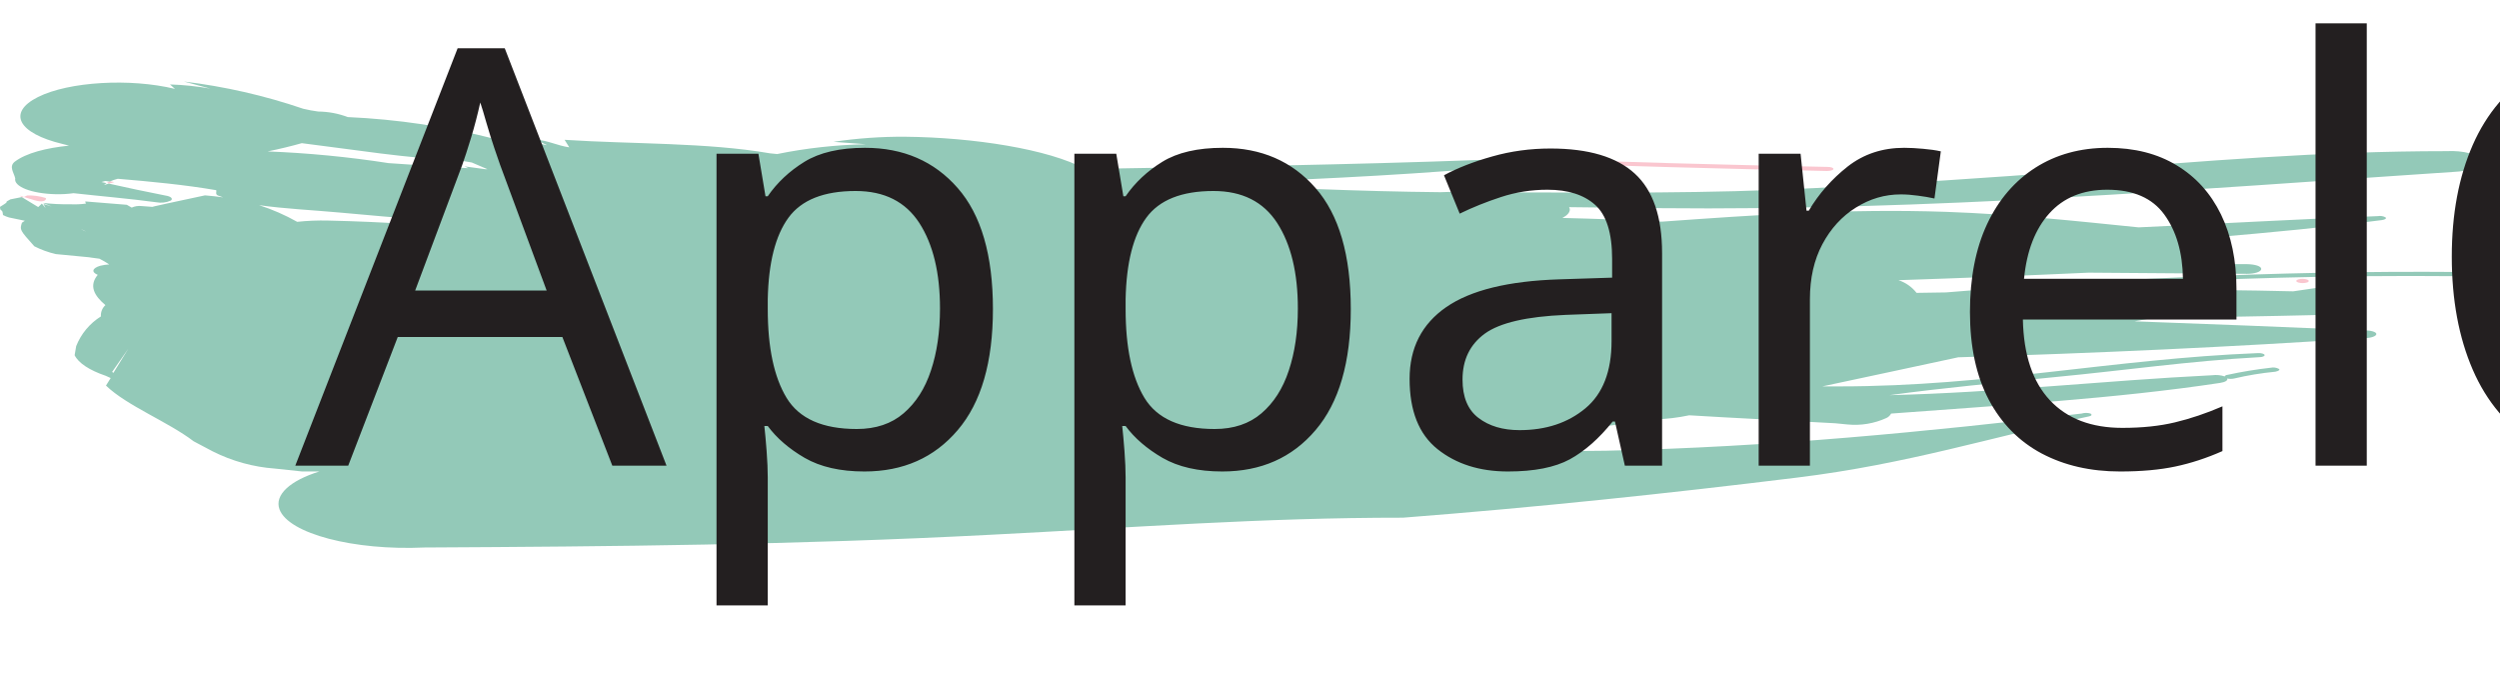
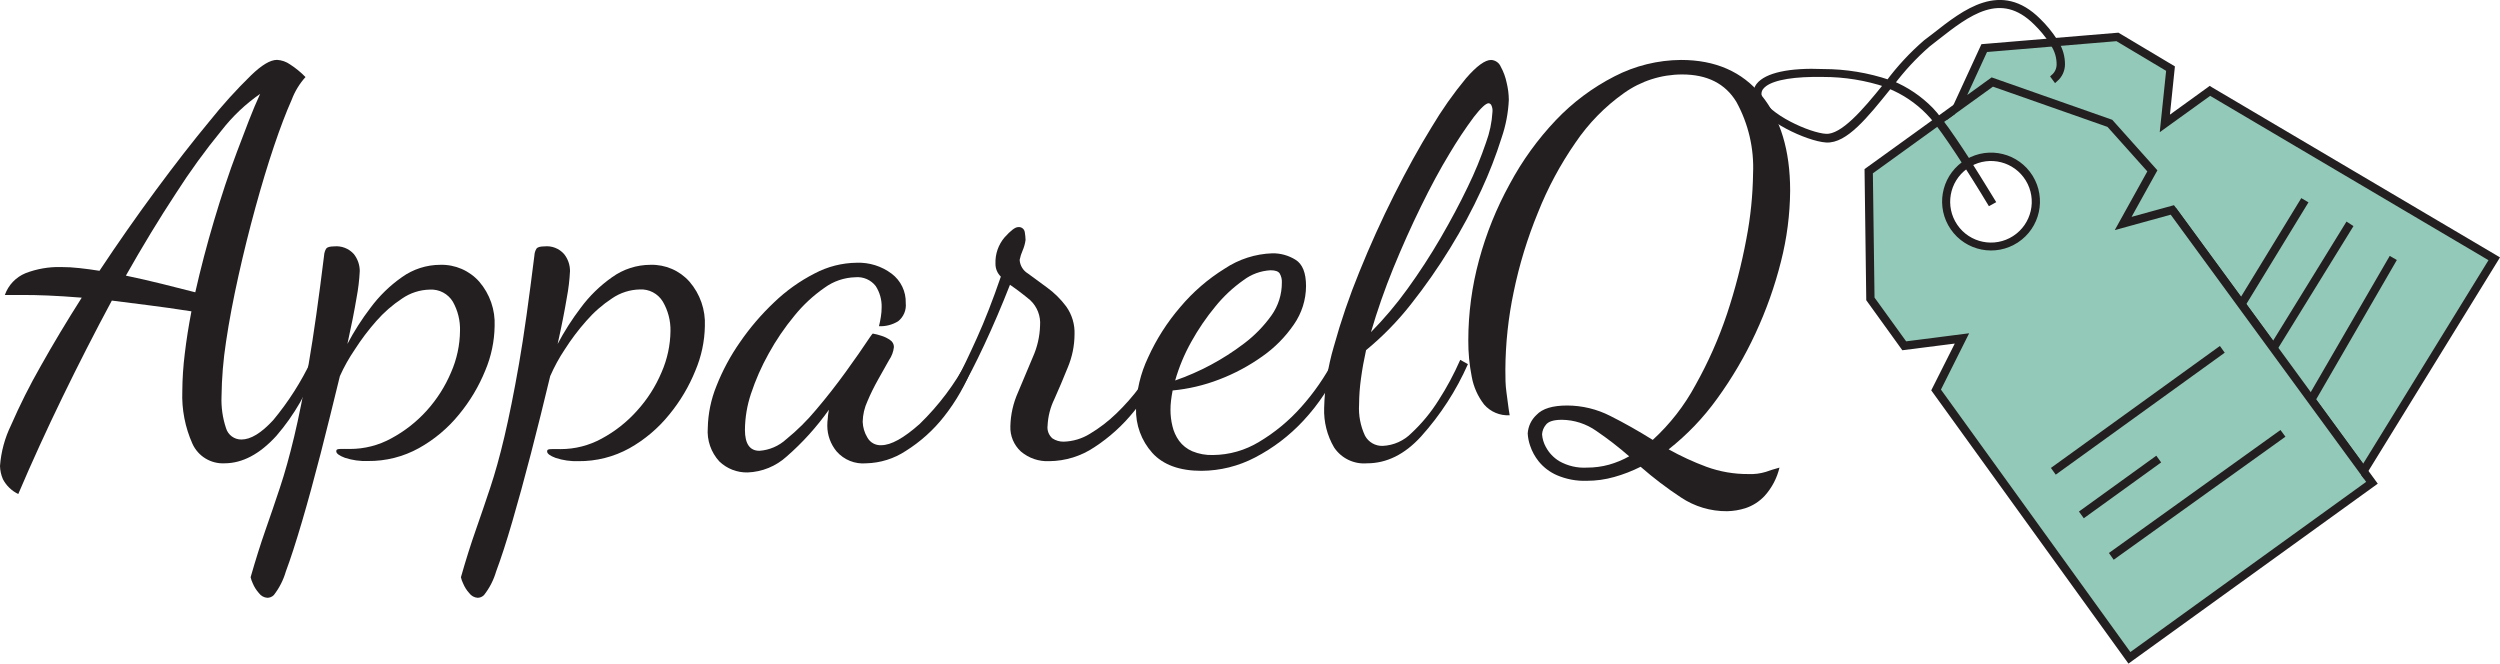
- <svg xmlns="http://www.w3.org/2000/svg" viewBox="0 0 275.89 77.15">
+ <svg xmlns="http://www.w3.org/2000/svg" viewBox="0 0 325.7 86.46">
  <defs>
-     <style>.cls-1{fill:#fac6cf;}.cls-2{fill:#93c9b8;}.cls-3{font-size:64.24px;fill:#231f20;font-family:RemachineScriptPersonalUse, Remachine Script Personal Use;}</style>
+     <style>.cls-1{fill:#231f20;}.cls-2{fill:#93c9b8;}.cls-3{fill:none;stroke:#231f20;stroke-miterlimit:10;stroke-width:0.75px;}</style>
  </defs>
  <g id="Layer_2" data-name="Layer 2">
    <g id="Layer_2-2" data-name="Layer 2">
-       <path class="cls-1" d="M12.06,20.26l.55-.16L12.16,20a2.69,2.69,0,0,0-.34.17Z" />
-       <path class="cls-1" d="M5.07,21.86A6.12,6.12,0,0,0,3,21.57l-.37.17,1.19.36C4.69,22.36,5.13,22.16,5.07,21.86Z" />
-       <path class="cls-1" d="M2.64,21.74l-.49-.16a2.9,2.9,0,0,0,.33.2h.1Z" />
-       <path class="cls-1" d="M166.67,17.87c11.62.44,23.29.74,35,1,.39,0,.72-.08.74-.22s-.29-.23-.65-.23c-11.67-.24-23.27-.54-34.89-1-.39,0-.71.09-.77.22S166.31,17.85,166.67,17.87Z" />
-       <path class="cls-1" d="M253.71,30.84c-.27.1-.26.24,0,.33a1.74,1.74,0,0,0,1,0c.24-.08.23-.24,0-.32A1.74,1.74,0,0,0,253.71,30.84Z" />
-       <path class="cls-2" d="M261,36.46q-12.61-.54-25.34-1l1.78-.33,1.77-.12c5.45,0,10.89-.11,16.36-.24,2,0,3.73-.52,3.84-1.24s-1.48-1.25-3.45-1.31l1-.12c.33,0,.56-.17.47-.28a1.39,1.39,0,0,0-.85-.17l-3.41.5c-10.38-.26-20.78-.18-31.17,0,11.18-.82,22.52-1.38,33.94-1.6-.23.08-.26.23,0,.32a2,2,0,0,0,1,0c.28-.1.23-.25,0-.33h0q9.19-.17,18.44,0c.36,0,.67-.1.66-.24s-.34-.24-.74-.24c-20.42-.32-40.67.58-60.46,2.21l-3.25.05h0a4.18,4.18,0,0,0-2-1.4c7-.23,14-.51,21-.83q8.73.07,17.48.13c.85,0,1.55-.22,1.57-.53s-.67-.52-1.56-.54l-4.29,0c1.18-.37,1.95-.89,2-1.47s-.51-1.08-1.51-1.48c6.31-.53,12.56-1.13,18.67-1.91.35-.05.55-.17.42-.3a1.28,1.28,0,0,0-.85-.14c-8.87.34-17.63.84-26.42,1.24-6.93-.7-13.71-1.44-21.21-1.71-10.91-.38-21.17.35-31.4,1.08-3.69-.19-7.35-.32-11-.41.52-.27.82-.59.82-.94a.61.61,0,0,0-.08-.25l9.71.11c30.37.31,58.89-2.07,87.94-4,1.86-.07,3.2-.66,3-1.29s-1.93-1.1-3.79-1c-13.93,0-26.77,1.1-40.87,2.2-10,.77-18.85,1.34-28.93,1.88-11.81.62-22.79.49-34.36.47a27.78,27.78,0,0,0-3.42-.13l-3.48.11c-9.06-.09-17.94-.5-26.78-.93,10.58-.39,21.13-.85,31.53-1.72.75,0,1.25-.27,1.17-.52s-.81-.42-1.55-.39c-14.51.54-29.06.75-43.6,1-4-2.19-12.36-3.49-19.86-3.56a51.11,51.11,0,0,0-7.92.56l3.59.27A54.14,54.14,0,0,0,85.8,17L85,16.92c-7-1.21-15.13-1-22.67-1.49.16.28.36.55.52.83-1.4-.21-2.21-.72-3.74-.87.43.2.83.41,1.26.62h-.09a22.32,22.32,0,0,0-5.65-.68,80.27,80.27,0,0,0-16.24-2.41,9.36,9.36,0,0,0-3.26-.61A16.18,16.18,0,0,1,33.47,12,64.66,64.66,0,0,0,20.31,9l2.91.78a30.85,30.85,0,0,0-4.45-.46c.17.17.38.33.55.49C14.38,8.61,7.6,9,4.19,10.71s-2.22,4,2.72,5.18l.71.18c-2.52.26-4.72.81-6,1.78-.66.54-.08,1.21.06,1.83-.2.9,1.79,1.69,4.44,1.75a12.08,12.08,0,0,0,2-.11c3.05.34,6.17.6,9.13,1a2.71,2.71,0,0,0,1.62-.19c.26-.21,0-.46-.6-.55-2.14-.42-4.21-.86-6.27-1.32l-.51.16a1.48,1.48,0,0,1,.27-.21l-.56-.12.43-.12.47.07a5.55,5.55,0,0,1,.9-.31c3.7.31,7.37.66,10.82,1.25.2,0-.14.44.23.59.19.08.38.14.58.21-.62-.09-1.28-.16-2-.22l-4.34.93h0l-.21.05-1,.22a0,0,0,0,1,0,0l-.26.07-1.19-.09a2.09,2.09,0,0,0-1.09.17c-.16-.1-.33-.2-.54-.31l-4.59-.37a.77.77,0,0,0,.08.24,10,10,0,0,1-1.77.07,22,22,0,0,1-3-.15l1,.4-.92-.28.24.46-.42-.5-.4.38-1.82-1.1L1.15,22a3.92,3.92,0,0,0-.41.23c0,.14,0,.14-.74.6a.77.77,0,0,0,.06.32c.22.15.22.15.27.58A3.68,3.68,0,0,0,1,24l1.74.36c-.12.07-.22.15-.32.22-.25.79-.25.79,1.37,2.6a10.44,10.44,0,0,0,2.37.86l3.66.35s.42.07,1.16.16a11.61,11.61,0,0,1,1.08.63h0a5.3,5.3,0,0,0-1,.15c-.88.26-1,.7-.27,1-1,1.21-.39,2.3.85,3.34a1.54,1.54,0,0,0-.5,1.25,6.81,6.81,0,0,0-2.73,3.28l-.17,1c.42.86,1.63,1.66,3.43,2.27l.55.25-.52.83c2.3,2.23,6.87,4,9.68,6.15l2.12,1.12a18.22,18.22,0,0,0,6.85,1.89l3,.32c.64,0,1.27,0,1.91,0-3.22,1-5,2.58-4.4,4.19,1,2.67,8.19,4.56,16,4.2,20.89-.11,41.05-.29,62.4-1.4,15.8-.8,30.13-1.9,45.63-1.89,14.82-1.15,29.09-2.65,43.55-4.43,12.15-1.49,21.44-4.47,32.19-6.75.31-.06.34-.21.17-.31a1.73,1.73,0,0,0-1,0c-17.05,2-34.23,3.7-52.5,4.1q-3.14.06-6.18,0a5.56,5.56,0,0,0-.75-.08c-1.85-.13-3.71-.24-5.57-.35l1.94,0c1.29,0,2.39-.32,2.48-.77,0-.19-.18-.37-.48-.51,4.75-.48,9.4-1.1,14-1.75a21.17,21.17,0,0,0,3.75-.45c5.36.33,10.73.57,16.12.88l1.33.13a8.38,8.38,0,0,0,4.32-.71,1.13,1.13,0,0,0,.52-.49c12.27-.93,24.72-1.63,36.3-3.38.59-.09.9-.28.8-.49a1.81,1.81,0,0,0,.77,0,34,34,0,0,1,4.55-.75c.36-.08.55-.2.39-.31a1.31,1.31,0,0,0-.89-.13,47.6,47.6,0,0,0-4.8.79c-.16,0-.26.1-.29.17a3.11,3.11,0,0,0-1.38-.13c-12,.59-23.56,1.91-35.64,2.2,5.91-.81,12-1.36,18.32-2,7.67-.73,14.73-1.77,22.47-2.19.4,0,.67-.12.63-.25s-.38-.23-.78-.2c-15.85.63-29.74,3.67-46.12,3.67l-1.92,0c5.05-1.06,10-2.15,15-3.21,15.06-.45,30.06-1.13,44.87-2.12.72,0,1.31-.22,1.29-.46S261.68,36.45,261,36.46ZM8.92,25.28a2.49,2.49,0,0,1,.6.29Zm36.48-.54c-3-.19-6-.33-9.18-.4a25.51,25.51,0,0,0-3.41.14,22.79,22.79,0,0,0-4.21-1.84c2.8.4,6,.55,8.95.82,3.26.3,6.47.58,9.67.83-.37,0-.75.06-1.13.09S45,24.38,45.4,24.74Zm6.68-6.81,1.73.74-.24,0-2.29-.31.42.2c-3-.17-5.88-.35-8.81-.56a116.68,116.68,0,0,0-13.34-1.29c1.33-.27,2.59-.58,3.77-.91,5.84.72,11.45,1.66,17.56,1.93ZM22.52,30.15h0l-.84-.57Zm-10,11-.14-.11,1.78-2.55Z" />
-       <text class="cls-3" transform="translate(32.6 51.39)">ApparelQ</text>
+       <polygon class="cls-1" points="311.47 33.85 311.75 34.01 301.3 52.06 301.08 51.77 311.47 33.85" />
+       <polygon class="cls-1" points="305.82 29.39 306.1 29.57 296.38 45.32 296.36 45.31 296.36 45.31 296.17 45.05 305.82 29.39" />
+       <path class="cls-2" d="M292.24,41.57l8-13.07-.29-.18-7.95,13-8.78-12-.06-.09-.07-.09-6.14,1.69,3.67-6.61L275,17.93,259.53,12.5l-4.18,3,3.27-7.1,8.82-.73a4.76,4.76,0,0,1,.83,2.74,2.16,2.16,0,0,1-.72,1.6l.2.27a2.56,2.56,0,0,0,.86-1.83,5.15,5.15,0,0,0-.79-2.82l8-.67,6.78,4-.77,7.41,6.08-4.4,36.81,21.73L307.9,63.08l-6.6-9,10.45-18-.28-.17L301.08,53.77l-4.72-6.45h0l9.72-15.76-.28-.18-9.65,15.66-4-5.44-.09-.12Z" transform="translate(0 -2)" />
+       <path class="cls-2" d="M274.78,18.21l5.43,6.07-3.94,7.1L283,29.54l25,34.13.87,1.19L277.46,87.47l-25-34.68,3.46-6.9-7.73,1-4.32-6-.22-16.5L252.47,18c1.08,1.41,2.41,3.4,3.61,5.26l-.21.14a6,6,0,1,0,.49-.32c-1.2-1.86-2.53-3.85-3.62-5.27l1.78-1.28,5.06-3.66Zm22.44,40.6-.2-.27L275.27,74.13l.19.27Zm-7.88-10.92-.2-.27L267.73,63.07l.19.27ZM281,62.18l-.19-.27-9.47,6.83.2.27Z" transform="translate(0 -2)" />
+       <path class="cls-1" d="M325.18,35.66,308.11,63.37l-6.81-9.31h0l6.6,9,16.82-27.31L287.91,14l-6.08,4.4L282.6,11l-6.78-4-8,.67c-.06-.1-.12-.21-.19-.31l8.27-.7L283,10.85l-.71,6.88,5.66-4.08.09,0Z" transform="translate(0 -2)" />
+       <path class="cls-1" d="M267.25,7.37l.38,0c.07.1.13.21.19.31l-.38,0Z" transform="translate(0 -2)" />
+       <polygon class="cls-1" points="301.08 51.77 301.3 52.06 301.3 52.06 301.08 51.77" />
+       <polygon class="cls-1" points="301.08 51.77 301.3 52.06 301.28 52.09 300.99 51.93 301.08 51.77" />
+       <polygon class="cls-1" points="300.23 26.49 292.24 39.57 292.11 39.49 292.1 39.49 291.99 39.33 299.94 26.32 300.23 26.49" />
+       <polygon class="cls-1" points="296.17 45.05 296.36 45.31 296.17 45.05 296.17 45.05" />
+       <polygon class="cls-1" points="296.17 45.05 296.36 45.31 296.1 45.15 296.17 45.05" />
+       <polygon class="cls-1" points="292.19 39.61 296.17 45.05 296.17 45.05 292.19 39.61" />
+       <polygon class="cls-1" points="291.99 39.33 292.1 39.49 291.99 39.33 291.99 39.33" />
+       <polygon class="cls-1" points="292.1 39.49 291.95 39.4 291.99 39.33 292.1 39.49" />
+       <polygon class="cls-1" points="291.99 39.33 291.99 39.33 283.21 27.34 291.99 39.33" />
+       <path class="cls-1" d="M267.82,7.65a5.15,5.15,0,0,1,.79,2.82,2.56,2.56,0,0,1-.86,1.83l-.2-.27a2.16,2.16,0,0,0,.72-1.6,4.76,4.76,0,0,0-.83-2.74Z" transform="translate(0 -2)" />
+       <polygon class="cls-1" points="297.02 56.54 297.22 56.81 275.46 72.4 275.27 72.13 297.02 56.54" />
+       <rect class="cls-1" x="265.33" y="55.31" width="26.4" height="0.33" transform="translate(20.2 171.48) rotate(-35.82)" />
+       <polygon class="cls-1" points="301.28 52.09 301.3 52.06 308.11 61.37 307.92 61.67 282.95 27.54 276.27 29.38 280.21 22.28 274.78 16.21 259.58 10.87 254.52 14.52 254.8 13.91 255.35 13.52 259.53 10.5 274.97 15.93 280.61 22.24 276.94 28.85 283.08 27.16 283.15 27.25 283.21 27.34 291.99 39.33 291.95 39.4 292.1 39.49 292.11 39.49 292.19 39.61 296.17 45.05 296.1 45.15 296.36 45.31 296.36 45.31 301.08 51.77 300.99 51.93 301.28 52.09" />
+       <path class="cls-1" d="M258.39,8.11l8.86-.74.19.32-8.82.73-3.27,7.1-.55.39Z" transform="translate(0 -2)" />
+       <path class="cls-1" d="M254.8,15.91l-.28.62-1.78,1.28-.21-.26Z" transform="translate(0 -2)" />
+       <path class="cls-1" d="M252.74,17.81c1.09,1.42,2.42,3.41,3.62,5.27l-.28.18c-1.2-1.86-2.53-3.85-3.61-5.26Z" transform="translate(0 -2)" />
+       <path class="cls-1" d="M252.74,17.81l-.27.19c-.07-.09-.14-.17-.2-.26l.26-.19Z" transform="translate(0 -2)" />
+       <path class="cls-1" d="M256.36,23.08l.18.28-.28.18c-.06-.09-.13-.19-.18-.28Z" transform="translate(0 -2)" />
+       <path class="cls-1" d="M256.26,23.54l.28-.18c1.58,2.48,2.88,4.65,3,4.84l-.29.16S257.88,26.09,256.26,23.54Z" transform="translate(0 -2)" />
+       <rect class="cls-1" x="270.37" y="65.3" width="11.68" height="0.33" transform="translate(13.92 172.01) rotate(-35.82)" />
+       <path class="cls-1" d="M254.78,31.61a5.68,5.68,0,1,0,1.76-8.25l-.18-.28a6,6,0,1,1-.49.32l.21-.14c.05.09.12.19.18.28l-.2.13A5.69,5.69,0,0,0,254.78,31.61Z" transform="translate(0 -2)" />
+       <path class="cls-1" d="M237.51,11.7c-3.68-.12-6.38.31-7.63,1.21a2.45,2.45,0,0,0-.49.47,1.44,1.44,0,0,0-.16,1.43c.82,2.36,6.46,4.9,8.67,5s5.09-3.28,7.76-6.6l.17-.21A26.14,26.14,0,0,0,237.51,11.7Zm28-7a15.21,15.21,0,0,1,2.15,2.61l-.38,0a14.93,14.93,0,0,0-2-2.41c-4.64-4.63-8.93-1.25-13.08,2-.35.29-.71.56-1.06.83a32.56,32.56,0,0,0-4.73,5.1,15.37,15.37,0,0,1,5.12,3.46,12.83,12.83,0,0,1,1,1.19l-.26.19a13.18,13.18,0,0,0-1-1.14,15,15,0,0,0-5.11-3.43l-.24.3c-2.85,3.54-5.54,6.89-8,6.72-2.33-.16-8.08-2.75-9-5.27a1.81,1.81,0,0,1,.22-1.74c1-1.32,4-2,8.4-1.81a26.59,26.59,0,0,1,8.52,1.4,32.85,32.85,0,0,1,4.86-5.23L252,6.71C256,3.51,260.63-.11,265.48,4.73Z" transform="translate(0 -2)" />
+       <path class="cls-1" d="M308.11,63.37l1.14,1.56-31.87,23L252,52.82l3.28-6.52-7.31.93L243.51,41v-.06l-.22-16.72,9-6.48c.06.09.13.17.2.26l-8.85,6.39.22,16.5,4.32,6,7.73-1-3.46,6.9,25,34.68,31.33-22.61-.87-1.19Z" transform="translate(0 -2)" />
+       <polyline class="cls-3" points="301.08 51.77 301.3 52.06 308.11 61.37 309.25 62.93 277.38 85.93 252.04 50.82 255.32 44.3 248.01 45.23 243.51 38.99 243.51 38.94 243.29 22.22 252.27 15.74 252.53 15.55 254.8 13.91 255.35 13.52" />
+       <polyline class="cls-3" points="292.19 39.61 296.17 45.05 296.36 45.31" />
+       <polyline class="cls-3" points="283.21 27.34 291.99 39.33 292.1 39.49" />
+       <polyline class="cls-3" points="254.52 14.52 252.74 15.81 252.47 16 243.62 22.39 243.84 38.89 248.16 44.87 255.89 43.88 252.43 50.79 277.46 85.47 308.79 62.86 307.92 61.67" />
+       <polygon class="cls-3" points="307.92 61.67 282.95 27.54 276.27 29.38 280.21 22.28 274.78 16.21 259.58 10.87 254.52 14.52 254.8 13.91 258.39 6.11 267.25 5.37 267.63 5.33 275.9 4.64 282.95 8.85 282.24 15.73 287.9 11.64 287.99 11.7 325.18 33.66 308.11 61.37 307.92 61.67" />
+       <polyline class="cls-3" points="296.36 45.31 301.08 51.77 301.3 52.06 307.9 61.08 324.72 33.77 287.92 12.04 281.83 16.43 282.6 9.03 275.82 4.98 267.82 5.65 267.44 5.68 258.62 6.42 255.35 13.52 259.53 10.5 274.97 15.93 280.61 22.24 276.94 28.85 283.08 27.16 283.15 27.25 283.21 27.34 291.99 39.33 292.1 39.49" />
+       <polyline class="cls-3" points="292.11 39.49 292.19 39.61 296.17 45.05 296.36 45.31" />
+       <path class="cls-3" d="M256.36,23.08a6,6,0,1,1-.49.32l.21-.14Z" transform="translate(0 -2)" />
+       <path class="cls-3" d="M256.26,23.54l-.2.13a5.69,5.69,0,1,0,.48-.31Z" transform="translate(0 -2)" />
+       <path class="cls-3" d="M256.54,23.36c1.58,2.48,2.88,4.65,3,4.84l-.29.16s-1.36-2.27-3-4.82c-.06-.09-.13-.19-.18-.28-1.2-1.86-2.53-3.85-3.61-5.26-.07-.09-.14-.17-.2-.26a13.18,13.18,0,0,0-1-1.14,15,15,0,0,0-5.11-3.43l-.24.3c-2.85,3.54-5.54,6.89-8,6.72-2.33-.16-8.08-2.75-9-5.27a1.81,1.81,0,0,1,.22-1.74c1-1.32,4-2,8.4-1.81a26.59,26.59,0,0,1,8.52,1.4,32.85,32.85,0,0,1,4.86-5.23L252,6.71c4.07-3.2,8.67-6.82,13.52-2a15.21,15.21,0,0,1,2.15,2.61c.07.1.13.21.19.31a5.15,5.15,0,0,1,.79,2.82,2.56,2.56,0,0,1-.86,1.83l-.2-.27a2.16,2.16,0,0,0,.72-1.6,4.76,4.76,0,0,0-.83-2.74l-.19-.32a14.93,14.93,0,0,0-2-2.41c-4.64-4.63-8.93-1.25-13.08,2-.35.29-.71.56-1.06.83a32.56,32.56,0,0,0-4.73,5.1,15.37,15.37,0,0,1,5.12,3.46,12.83,12.83,0,0,1,1,1.19l.21.26c1.09,1.42,2.42,3.41,3.62,5.27Z" transform="translate(0 -2)" />
+       <path class="cls-3" d="M229.88,12.91a2.45,2.45,0,0,0-.49.47,1.44,1.44,0,0,0-.16,1.43c.82,2.36,6.46,4.9,8.67,5s5.09-3.28,7.76-6.6l.17-.21a26.14,26.14,0,0,0-8.32-1.35C233.83,11.58,231.13,12,229.88,12.91Z" transform="translate(0 -2)" />
+       <rect class="cls-3" x="265.33" y="55.31" width="26.4" height="0.33" transform="translate(20.2 171.48) rotate(-35.82)" />
+       <rect class="cls-3" x="270.37" y="65.3" width="11.68" height="0.33" transform="translate(13.92 172.01) rotate(-35.82)" />
+       <polygon class="cls-3" points="297.22 56.81 275.46 72.4 275.27 72.13 297.02 56.54 297.22 56.81" />
+       <polygon class="cls-3" points="301.3 52.06 301.28 52.09 300.99 51.93 301.08 51.77 311.47 33.85 311.75 34.01 301.3 52.06 301.3 52.06" />
+       <polygon class="cls-3" points="296.17 45.05 305.82 29.39 306.1 29.57 296.38 45.32 296.36 45.31 296.36 45.31 296.1 45.15 296.17 45.05 296.17 45.05" />
+       <polygon class="cls-3" points="291.99 39.33 299.94 26.32 300.23 26.49 292.24 39.57 292.11 39.49 292.1 39.49 291.95 39.4 291.99 39.33 291.99 39.33" />
+       <path class="cls-1" d="M2.38,66.36a4.41,4.41,0,0,1-2-1.93A4.68,4.68,0,0,1,0,62.71a14.58,14.58,0,0,1,1.44-5.32,79.52,79.52,0,0,1,3.85-7.67q2.42-4.32,5.36-8.94c-1.73-.14-3.2-.23-4.41-.28S4,40.43,3.08,40.43H.63a4.79,4.79,0,0,1,2.7-2.84,12,12,0,0,1,4.59-.8,20.71,20.71,0,0,1,2.45.14c.84.09,1.7.21,2.59.35q3.58-5.4,7.33-10.48t7-9a65.67,65.67,0,0,1,5.43-6c1.36-1.31,2.48-2,3.37-2a3.27,3.27,0,0,1,1.71.6,11.39,11.39,0,0,1,2,1.64A9.26,9.26,0,0,0,38,15q-1.08,2.42-2.31,6.06c-.82,2.43-1.62,5.09-2.42,8s-1.53,5.85-2.2,8.86-1.22,5.88-1.62,8.59a51,51,0,0,0-.59,7.14,11.58,11.58,0,0,0,.59,4.14,2.06,2.06,0,0,0,2,1.47c1.22,0,2.59-.84,4.14-2.52a36.88,36.88,0,0,0,5-7.85l.7.7A28.06,28.06,0,0,1,36,58.79c-2.17,2.38-4.43,3.57-6.76,3.57a4.35,4.35,0,0,1-4.17-2.55A15.32,15.32,0,0,1,23.75,53a42,42,0,0,1,.32-4.9c.21-1.78.5-3.62.87-5.54q-3.07-.48-5.64-.8l-4.73-.6q-3.28,6.1-6.41,12.54T2.38,66.36ZM25.44,40.08c.7-3.08,1.51-6.2,2.45-9.35s1.92-6.16,3-9,2-5.35,3-7.5a22.94,22.94,0,0,0-5,4.73,86.82,86.82,0,0,0-6,8.27Q19.69,32.1,16.4,37.91c1.58.33,3.16.69,4.73,1.08Z" transform="translate(0 -2)" />
+       <path class="cls-1" d="M34.82,79.88a1.47,1.47,0,0,1-1.08-.6A4.51,4.51,0,0,1,32.93,78a3.9,3.9,0,0,1-.28-.8c.66-2.29,1.3-4.34,1.93-6.13s1.26-3.65,1.89-5.54,1.25-4.11,1.86-6.66,1.24-5.71,1.89-9.49,1.31-8.48,2-14.08a2,2,0,0,1,.28-.92c.14-.18.49-.28,1-.28a3.06,3.06,0,0,1,2.6,1,3.6,3.6,0,0,1,.77,2.21,25.36,25.36,0,0,1-.42,3.5q-.42,2.52-1.19,6a33.1,33.1,0,0,1,3-4.7,17.8,17.8,0,0,1,4.1-4,8.61,8.61,0,0,1,5-1.61,6.55,6.55,0,0,1,5.08,2.2,8.31,8.31,0,0,1,2,5.79,15.47,15.47,0,0,1-1.22,5.78A21.93,21.93,0,0,1,59.8,56a18,18,0,0,1-5.22,4.38,13.38,13.38,0,0,1-6.65,1.68,8.58,8.58,0,0,1-3-.42c-.74-.28-1.12-.56-1.12-.84s.18-.29.53-.31.76,0,1.23,0A11.16,11.16,0,0,0,51,59.1a17.15,17.15,0,0,0,4.59-3.6,17.73,17.73,0,0,0,3.18-5,13.78,13.78,0,0,0,1.16-5.39A7.29,7.29,0,0,0,59,41.31a3.28,3.28,0,0,0-3-1.58,6.59,6.59,0,0,0-3.61,1.16,16.65,16.65,0,0,0-3.37,2.94,30.32,30.32,0,0,0-2.8,3.71A22.39,22.39,0,0,0,44.28,51Q43,56.28,41.76,61.14c-.84,3.24-1.64,6.19-2.42,8.83s-1.47,4.8-2.1,6.48a9.12,9.12,0,0,1-1.57,3.08A1.19,1.19,0,0,1,34.82,79.88Z" transform="translate(0 -2)" />
+       <path class="cls-1" d="M62.22,79.88a1.47,1.47,0,0,1-1.08-.6A4.29,4.29,0,0,1,60.33,78a3.32,3.32,0,0,1-.28-.8c.65-2.29,1.3-4.34,1.93-6.13s1.26-3.65,1.89-5.54,1.25-4.11,1.85-6.66,1.24-5.71,1.9-9.49,1.3-8.48,2-14.08a1.89,1.89,0,0,1,.28-.92c.14-.18.49-.28,1-.28a3,3,0,0,1,2.59,1,3.54,3.54,0,0,1,.77,2.21,25.36,25.36,0,0,1-.42,3.5c-.28,1.68-.67,3.67-1.19,6a34.13,34.13,0,0,1,3-4.7,17.8,17.8,0,0,1,4.1-4,8.58,8.58,0,0,1,5-1.61,6.54,6.54,0,0,1,5.08,2.2,8.27,8.27,0,0,1,2,5.79,15.5,15.5,0,0,1-1.23,5.78A21.9,21.9,0,0,1,87.2,56,18,18,0,0,1,82,60.4a13.45,13.45,0,0,1-6.66,1.68,8.56,8.56,0,0,1-2.94-.42c-.75-.28-1.12-.56-1.12-.84s.18-.29.53-.31.75,0,1.22,0a11.1,11.1,0,0,0,5.36-1.37A16.84,16.84,0,0,0,83,55.5a17.54,17.54,0,0,0,3.19-5,13.78,13.78,0,0,0,1.16-5.39,7.29,7.29,0,0,0-1-3.82,3.29,3.29,0,0,0-3-1.58,6.64,6.64,0,0,0-3.61,1.16,16.34,16.34,0,0,0-3.36,2.94,29.34,29.34,0,0,0-2.8,3.71A22.39,22.39,0,0,0,71.68,51q-1.26,5.27-2.52,10.13c-.84,3.24-1.65,6.19-2.42,8.83s-1.47,4.8-2.1,6.48a9.08,9.08,0,0,1-1.58,3.08A1.15,1.15,0,0,1,62.22,79.88Z" transform="translate(0 -2)" />
+       <path class="cls-1" d="M97.4,63.55a5.15,5.15,0,0,1-3.68-1.43,5.78,5.78,0,0,1-1.51-4.38,15.32,15.32,0,0,1,1.12-5.43,27.55,27.55,0,0,1,3.09-5.75,32.38,32.38,0,0,1,4.44-5.18,22.13,22.13,0,0,1,5.26-3.75,12,12,0,0,1,5.5-1.4,7.15,7.15,0,0,1,4.55,1.43A4.61,4.61,0,0,1,118,41.48a2.66,2.66,0,0,1-1,2.38,4.42,4.42,0,0,1-2.49.64c.1-.38.18-.79.25-1.23a7.82,7.82,0,0,0,.1-1.23,4.86,4.86,0,0,0-.77-2.77,3,3,0,0,0-2.66-1.15,7.12,7.12,0,0,0-4,1.36,18.94,18.94,0,0,0-3.93,3.65,31.57,31.57,0,0,0-3.36,4.94,30.15,30.15,0,0,0-2.31,5.25A15.23,15.23,0,0,0,97.05,58q0,2.73,1.89,2.73a5.78,5.78,0,0,0,3.5-1.51,28,28,0,0,0,3.89-3.85c1.33-1.56,2.6-3.19,3.82-4.87s2.29-3.22,3.22-4.62c.19-.28.31-.42.35-.42a7.62,7.62,0,0,1,1.09.28,3.85,3.85,0,0,1,1.15.56,1.06,1.06,0,0,1,.5.91,3.68,3.68,0,0,1-.64,1.71c-.42.73-.88,1.56-1.4,2.49s-1,1.88-1.4,2.84a6.76,6.76,0,0,0-.63,2.7A4.23,4.23,0,0,0,113,59a1.93,1.93,0,0,0,1.82,1q1.89,0,5-2.77a33.34,33.34,0,0,0,6.23-8.3l.71.7a25.39,25.39,0,0,1-3.79,6.66A19.52,19.52,0,0,1,118,60.75a9.77,9.77,0,0,1-5.15,1.61A4.58,4.58,0,0,1,109,60.82a5.27,5.27,0,0,1-1.22-3.36,6.75,6.75,0,0,1,.07-1c0-.35.09-.71.14-1.08a34.5,34.5,0,0,1-5.5,6.09A8,8,0,0,1,97.4,63.55Z" transform="translate(0 -2)" />
+       <path class="cls-1" d="M136.7,62.08A5.31,5.31,0,0,1,133,60.82a4.24,4.24,0,0,1-1.37-3.29,11.43,11.43,0,0,1,1-4.42c.65-1.54,1.3-3.07,1.93-4.59a10.78,10.78,0,0,0,.94-4.1,4.09,4.09,0,0,0-1.29-3.32c-.87-.73-1.74-1.39-2.63-2-1.08,2.76-2.2,5.37-3.36,7.85s-2.13,4.34-2.88,5.6l-.63-1.19c.66-1.21,1.51-3,2.56-5.32s2.09-5,3.12-8a2.29,2.29,0,0,1-.7-1.68,5,5,0,0,1,1.19-3.44c.79-.88,1.38-1.33,1.75-1.33a.77.77,0,0,1,.88.67,6.84,6.84,0,0,1,.1,1,5.12,5.12,0,0,1-.38,1.37,5.8,5.8,0,0,0-.39,1.23,2.23,2.23,0,0,0,1.09,1.78c.72.54,1.55,1.15,2.48,1.82a11.61,11.61,0,0,1,2.49,2.46,5.89,5.89,0,0,1,1.09,3.68,11.26,11.26,0,0,1-.88,4.27c-.58,1.45-1.17,2.83-1.75,4.13a8.76,8.76,0,0,0-.88,3.44,1.87,1.87,0,0,0,.64,1.68,2.59,2.59,0,0,0,1.47.42A6.87,6.87,0,0,0,142,58.51a18.94,18.94,0,0,0,3.46-2.66,28.18,28.18,0,0,0,3-3.4,15.76,15.76,0,0,0,2-3.33l.91.7a26.56,26.56,0,0,1-3.64,5.78,22.08,22.08,0,0,1-5.15,4.66A10.69,10.69,0,0,1,136.7,62.08Z" transform="translate(0 -2)" />
+       <path class="cls-1" d="M156.53,63.34c-2.85,0-5-.78-6.41-2.34A8.32,8.32,0,0,1,148,55.22a16.26,16.26,0,0,1,1.58-6.66A27.35,27.35,0,0,1,153.77,42a24.22,24.22,0,0,1,5.78-5A11.92,11.92,0,0,1,165.78,35a5.57,5.57,0,0,1,3,.84c.91.56,1.37,1.7,1.37,3.43a8.82,8.82,0,0,1-1.58,5,16.34,16.34,0,0,1-4.13,4.17,25.07,25.07,0,0,1-5.61,3,22.79,22.79,0,0,1-6.06,1.43c-.09.47-.16.91-.21,1.33a10.24,10.24,0,0,0-.07,1.2,8.86,8.86,0,0,0,.25,2.1,5.35,5.35,0,0,0,.87,1.93,4.2,4.2,0,0,0,1.72,1.36,6.48,6.48,0,0,0,2.7.49,11.74,11.74,0,0,0,6-1.71,23.25,23.25,0,0,0,5.47-4.52,29.91,29.91,0,0,0,4.27-6.17l.84.63a26.22,26.22,0,0,1-4.8,7.29,23.14,23.14,0,0,1-6.3,4.8A15.24,15.24,0,0,1,156.53,63.34ZM153.1,51.57A32.33,32.33,0,0,0,162,46.81a16.88,16.88,0,0,0,3.65-3.72A7.32,7.32,0,0,0,167,38.82a2.12,2.12,0,0,0-.28-1.19c-.18-.28-.58-.42-1.19-.42A6.41,6.41,0,0,0,162,38.5a18.2,18.2,0,0,0-3.64,3.4,30.17,30.17,0,0,0-3.16,4.63A23.47,23.47,0,0,0,153.1,51.57Z" transform="translate(0 -2)" />
+       <path class="cls-1" d="M178.11,62.36a4.69,4.69,0,0,1-4.3-2.06,9.49,9.49,0,0,1-1.3-5.15,31,31,0,0,1,1.26-8,86.66,86.66,0,0,1,3.33-9.74q2.07-5.12,4.52-10t4.9-8.86A49.74,49.74,0,0,1,191,12.19c1.38-1.59,2.47-2.38,3.26-2.38a1.44,1.44,0,0,1,1.26.88,7.48,7.48,0,0,1,.77,2.1,9.82,9.82,0,0,1,.28,2.21,17.6,17.6,0,0,1-.94,4.94A56.71,56.71,0,0,1,193,26.73a71,71,0,0,1-4.06,7.57,74.79,74.79,0,0,1-5.11,7.32,38.68,38.68,0,0,1-5.86,6c-.28,1.26-.5,2.49-.66,3.68a25.58,25.58,0,0,0-.25,3.4,8.39,8.39,0,0,0,.77,4.06,2.52,2.52,0,0,0,2.32,1.33,5.62,5.62,0,0,0,3.75-1.68,21.21,21.21,0,0,0,3.5-4.24,37.49,37.49,0,0,0,2.84-5.29l1,.56a35.59,35.59,0,0,1-6.1,9.42C183,61.21,180.64,62.36,178.11,62.36Zm.5-17.09a48,48,0,0,0,4.76-5.64q2.31-3.19,4.31-6.63t3.54-6.65a49.27,49.27,0,0,0,2.38-5.78,13.85,13.85,0,0,0,.84-4,1.63,1.63,0,0,0-.17-.91.49.49,0,0,0-.32-.21c-.37,0-1,.59-1.93,1.78a55.92,55.92,0,0,0-3.19,4.8q-1.82,3-3.71,6.87c-1.26,2.57-2.46,5.25-3.61,8.06A85.23,85.23,0,0,0,178.61,45.27Z" transform="translate(0 -2)" />
+       <path class="cls-1" d="M225,68.6a10.65,10.65,0,0,1-6-1.79,48.55,48.55,0,0,1-5.26-4,19,19,0,0,1-3.43,1.33,13.11,13.11,0,0,1-3.58.5,9.11,9.11,0,0,1-3.92-.74,6.33,6.33,0,0,1-2.35-1.79,6.68,6.68,0,0,1-1.12-2.06,5.78,5.78,0,0,1-.31-1.58,3.6,3.6,0,0,1,1.15-2.42c.77-.82,2.09-1.22,4-1.22a12.43,12.43,0,0,1,5.61,1.36q2.73,1.37,5.53,3.12a27,27,0,0,0,5.57-7.15A54,54,0,0,0,225,42.88a74.37,74.37,0,0,0,2.52-9.77,48.4,48.4,0,0,0,.87-8.52,17.72,17.72,0,0,0-2.17-9.31c-1.45-2.39-3.8-3.58-7.07-3.58a13.07,13.07,0,0,0-7.57,2.42,25.28,25.28,0,0,0-6.34,6.48,45.35,45.35,0,0,0-4.87,9.08A57.77,57.77,0,0,0,197.21,40a50.48,50.48,0,0,0-1.09,10.16c0,1,0,2,.14,2.94s.24,2,.42,3a4.09,4.09,0,0,1-3.33-1.4,8.28,8.28,0,0,1-1.61-3.61,23.66,23.66,0,0,1-.45-4.73,40,40,0,0,1,1.4-10.48,44.6,44.6,0,0,1,4-9.91,38.46,38.46,0,0,1,6-8.31,28.37,28.37,0,0,1,7.64-5.71A19.17,19.17,0,0,1,219,9.81q6.72,0,10.47,4.59t3.75,12.44a38.43,38.43,0,0,1-1.19,9.21,52.54,52.54,0,0,1-3.33,9.39,50.75,50.75,0,0,1-5,8.51,32.58,32.58,0,0,1-6.31,6.59,35,35,0,0,0,4.94,2.28,15.58,15.58,0,0,0,5.43.94,6.77,6.77,0,0,0,2.28-.28c.49-.18,1.09-.37,1.79-.56a8.38,8.38,0,0,1-1.93,3.68,6,6,0,0,1-2.52,1.61A8.45,8.45,0,0,1,225,68.6Zm-18.22-5.68a10.69,10.69,0,0,0,2.84-.38,12.28,12.28,0,0,0,2.63-1.09,45.15,45.15,0,0,0-4.31-3.33,7.93,7.93,0,0,0-4.45-1.43q-1.62,0-2.1.66a2.14,2.14,0,0,0-.49,1.23,4,4,0,0,0,.49,1.65,4.82,4.82,0,0,0,1.75,1.85A6.55,6.55,0,0,0,206.77,62.92Z" transform="translate(0 -2)" />
    </g>
  </g>
</svg>
